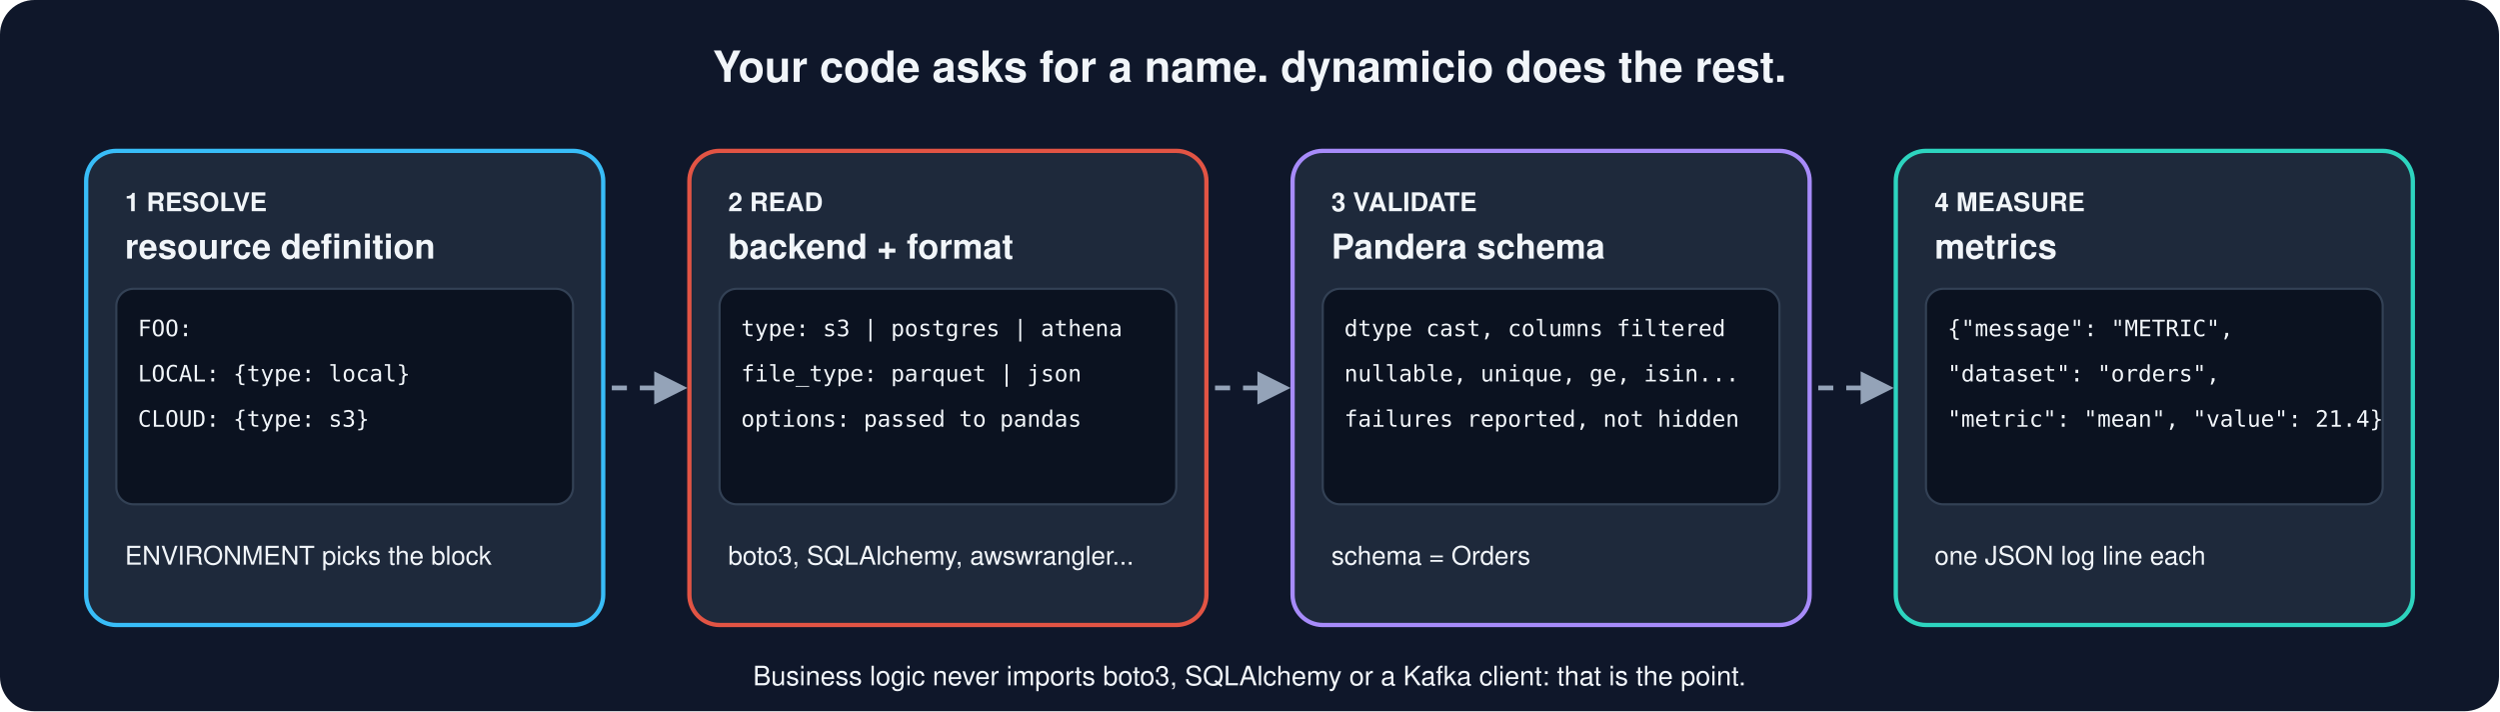
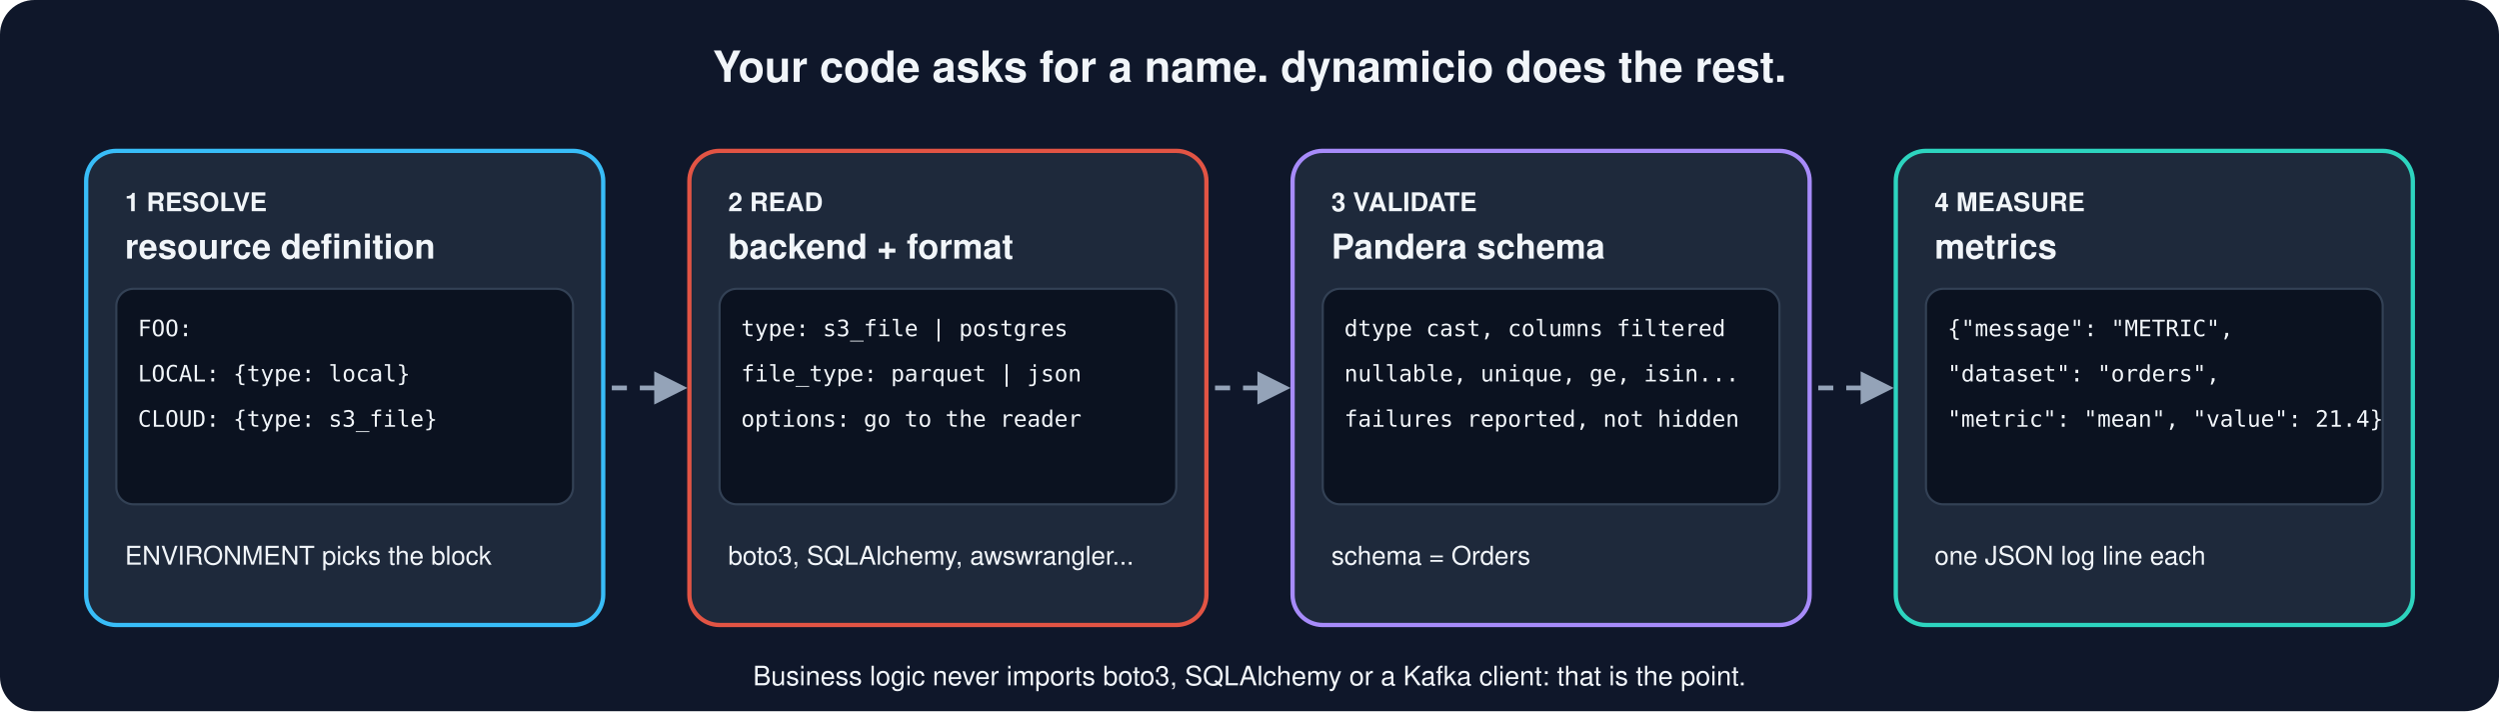
<svg xmlns="http://www.w3.org/2000/svg" viewBox="0 0 1160 330" width="1160" height="330" role="img" aria-labelledby="t d">
  <style>
text{font-family:-apple-system,BlinkMacSystemFont,'Segoe UI',Helvetica,Arial,sans-serif;fill:#f1f5f9}
.m{font-family:ui-monospace,SFMono-Regular,Menlo,Consolas,monospace}
.flow{stroke-dasharray:7 6;animation:dash 1.4s linear infinite}
@keyframes dash{to{stroke-dashoffset:-13}}
@media (prefers-reduced-motion:reduce){.flow{animation:none}}
</style>
  <defs>
    <marker id="a" viewBox="0 0 10 10" refX="8" refY="5" markerWidth="7" markerHeight="7" orient="auto-start-reverse">
      <path d="M0 0L10 5L0 10z" fill="#94a3b8" />
    </marker>
    <marker id="ag" viewBox="0 0 10 10" refX="8" refY="5" markerWidth="7" markerHeight="7" orient="auto-start-reverse">
      <path d="M0 0L10 5L0 10z" fill="#2dd4bf" />
    </marker>
    <marker id="as" viewBox="0 0 10 10" refX="8" refY="5" markerWidth="7" markerHeight="7" orient="auto-start-reverse">
      <path d="M0 0L10 5L0 10z" fill="#e25444" />
    </marker>
    <marker id="ak" viewBox="0 0 10 10" refX="8" refY="5" markerWidth="7" markerHeight="7" orient="auto-start-reverse">
      <path d="M0 0L10 5L0 10z" fill="#e0a526" />
    </marker>
    <marker id="ap" viewBox="0 0 10 10" refX="8" refY="5" markerWidth="7" markerHeight="7" orient="auto-start-reverse">
      <path d="M0 0L10 5L0 10z" fill="#4f86c6" />
    </marker>
    <marker id="at" viewBox="0 0 10 10" refX="8" refY="5" markerWidth="7" markerHeight="7" orient="auto-start-reverse">
      <path d="M0 0L10 5L0 10z" fill="#a78bfa" />
    </marker>
  </defs>
  <rect width="1160" height="330" rx="16" fill="#0f172a" />
  <text x="580.0" y="38" font-size="20" font-weight="700" fill="#f1f5f9" text-anchor="middle">Your code asks for a name. dynamicio does the rest.</text>
  <rect x="40" y="70" width="240" height="220" rx="14" fill="#1e293b" stroke="#38bdf8" stroke-width="2" />
  <text x="58" y="98" font-size="12" font-weight="800" fill="#38bdf8" text-anchor="start">1  RESOLVE</text>
  <text x="58" y="120" font-size="16" font-weight="700" fill="#f1f5f9" text-anchor="start">resource definition</text>
  <rect x="54" y="134" width="212" height="100" rx="8" fill="#0b1220" stroke="#334155" stroke-width="1" />
  <text x="64" y="156" font-size="10.5" font-weight="400" fill="#cbd5e1" text-anchor="start" class="m">FOO:</text>
  <text x="64" y="177" font-size="10.5" font-weight="400" fill="#cbd5e1" text-anchor="start" class="m">  LOCAL: {type: local}</text>
-   <text x="64" y="198" font-size="10.5" font-weight="400" fill="#cbd5e1" text-anchor="start" class="m">  CLOUD: {type: s3}</text>
+   <text x="64" y="198" font-size="10.5" font-weight="400" fill="#cbd5e1" text-anchor="start" class="m">  CLOUD: {type: s3_file}</text>
  <text x="58" y="262" font-size="12" font-weight="400" fill="#94a3b8" text-anchor="start">ENVIRONMENT picks the block</text>
  <rect x="320" y="70" width="240" height="220" rx="14" fill="#1e293b" stroke="#e25444" stroke-width="2" />
  <text x="338" y="98" font-size="12" font-weight="800" fill="#e25444" text-anchor="start">2  READ</text>
  <text x="338" y="120" font-size="16" font-weight="700" fill="#f1f5f9" text-anchor="start">backend + format</text>
  <rect x="334" y="134" width="212" height="100" rx="8" fill="#0b1220" stroke="#334155" stroke-width="1" />
-   <text x="344" y="156" font-size="10.5" font-weight="400" fill="#cbd5e1" text-anchor="start" class="m">type: s3 | postgres | athena</text>
+   <text x="344" y="156" font-size="10.5" font-weight="400" fill="#cbd5e1" text-anchor="start" class="m">type: s3_file | postgres</text>
  <text x="344" y="177" font-size="10.5" font-weight="400" fill="#cbd5e1" text-anchor="start" class="m">file_type: parquet | json</text>
-   <text x="344" y="198" font-size="10.5" font-weight="400" fill="#cbd5e1" text-anchor="start" class="m">options: passed to pandas</text>
+   <text x="344" y="198" font-size="10.5" font-weight="400" fill="#cbd5e1" text-anchor="start" class="m">options: go to the reader</text>
  <text x="338" y="262" font-size="12" font-weight="400" fill="#94a3b8" text-anchor="start">boto3, SQLAlchemy, awswrangler...</text>
  <rect x="600" y="70" width="240" height="220" rx="14" fill="#1e293b" stroke="#a78bfa" stroke-width="2" />
  <text x="618" y="98" font-size="12" font-weight="800" fill="#a78bfa" text-anchor="start">3  VALIDATE</text>
  <text x="618" y="120" font-size="16" font-weight="700" fill="#f1f5f9" text-anchor="start">Pandera schema</text>
  <rect x="614" y="134" width="212" height="100" rx="8" fill="#0b1220" stroke="#334155" stroke-width="1" />
  <text x="624" y="156" font-size="10.5" font-weight="400" fill="#cbd5e1" text-anchor="start" class="m">dtype cast, columns filtered</text>
  <text x="624" y="177" font-size="10.5" font-weight="400" fill="#cbd5e1" text-anchor="start" class="m">nullable, unique, ge, isin...</text>
  <text x="624" y="198" font-size="10.5" font-weight="400" fill="#cbd5e1" text-anchor="start" class="m">failures reported, not hidden</text>
  <text x="618" y="262" font-size="12" font-weight="400" fill="#94a3b8" text-anchor="start">schema = Orders</text>
  <rect x="880" y="70" width="240" height="220" rx="14" fill="#1e293b" stroke="#2dd4bf" stroke-width="2" />
  <text x="898" y="98" font-size="12" font-weight="800" fill="#2dd4bf" text-anchor="start">4  MEASURE</text>
  <text x="898" y="120" font-size="16" font-weight="700" fill="#f1f5f9" text-anchor="start">metrics</text>
  <rect x="894" y="134" width="212" height="100" rx="8" fill="#0b1220" stroke="#334155" stroke-width="1" />
  <text x="904" y="156" font-size="10.5" font-weight="400" fill="#cbd5e1" text-anchor="start" class="m">{"message": "METRIC",</text>
  <text x="904" y="177" font-size="10.5" font-weight="400" fill="#cbd5e1" text-anchor="start" class="m"> "dataset": "orders",</text>
  <text x="904" y="198" font-size="10.5" font-weight="400" fill="#cbd5e1" text-anchor="start" class="m"> "metric": "mean", "value": 21.4}</text>
  <text x="898" y="262" font-size="12" font-weight="400" fill="#94a3b8" text-anchor="start">one JSON log line each</text>
  <path d="M284 180 H316" fill="none" stroke="#94a3b8" stroke-width="2.2" class="flow" marker-end="url(#a)" />
  <path d="M564 180 H596" fill="none" stroke="#94a3b8" stroke-width="2.2" class="flow" marker-end="url(#a)" />
  <path d="M844 180 H876" fill="none" stroke="#94a3b8" stroke-width="2.2" class="flow" marker-end="url(#a)" />
  <text x="580.0" y="318" font-size="12.5" font-weight="400" fill="#94a3b8" text-anchor="middle">Business logic never imports boto3, SQLAlchemy or a Kafka client: that is the point.</text>
</svg>
